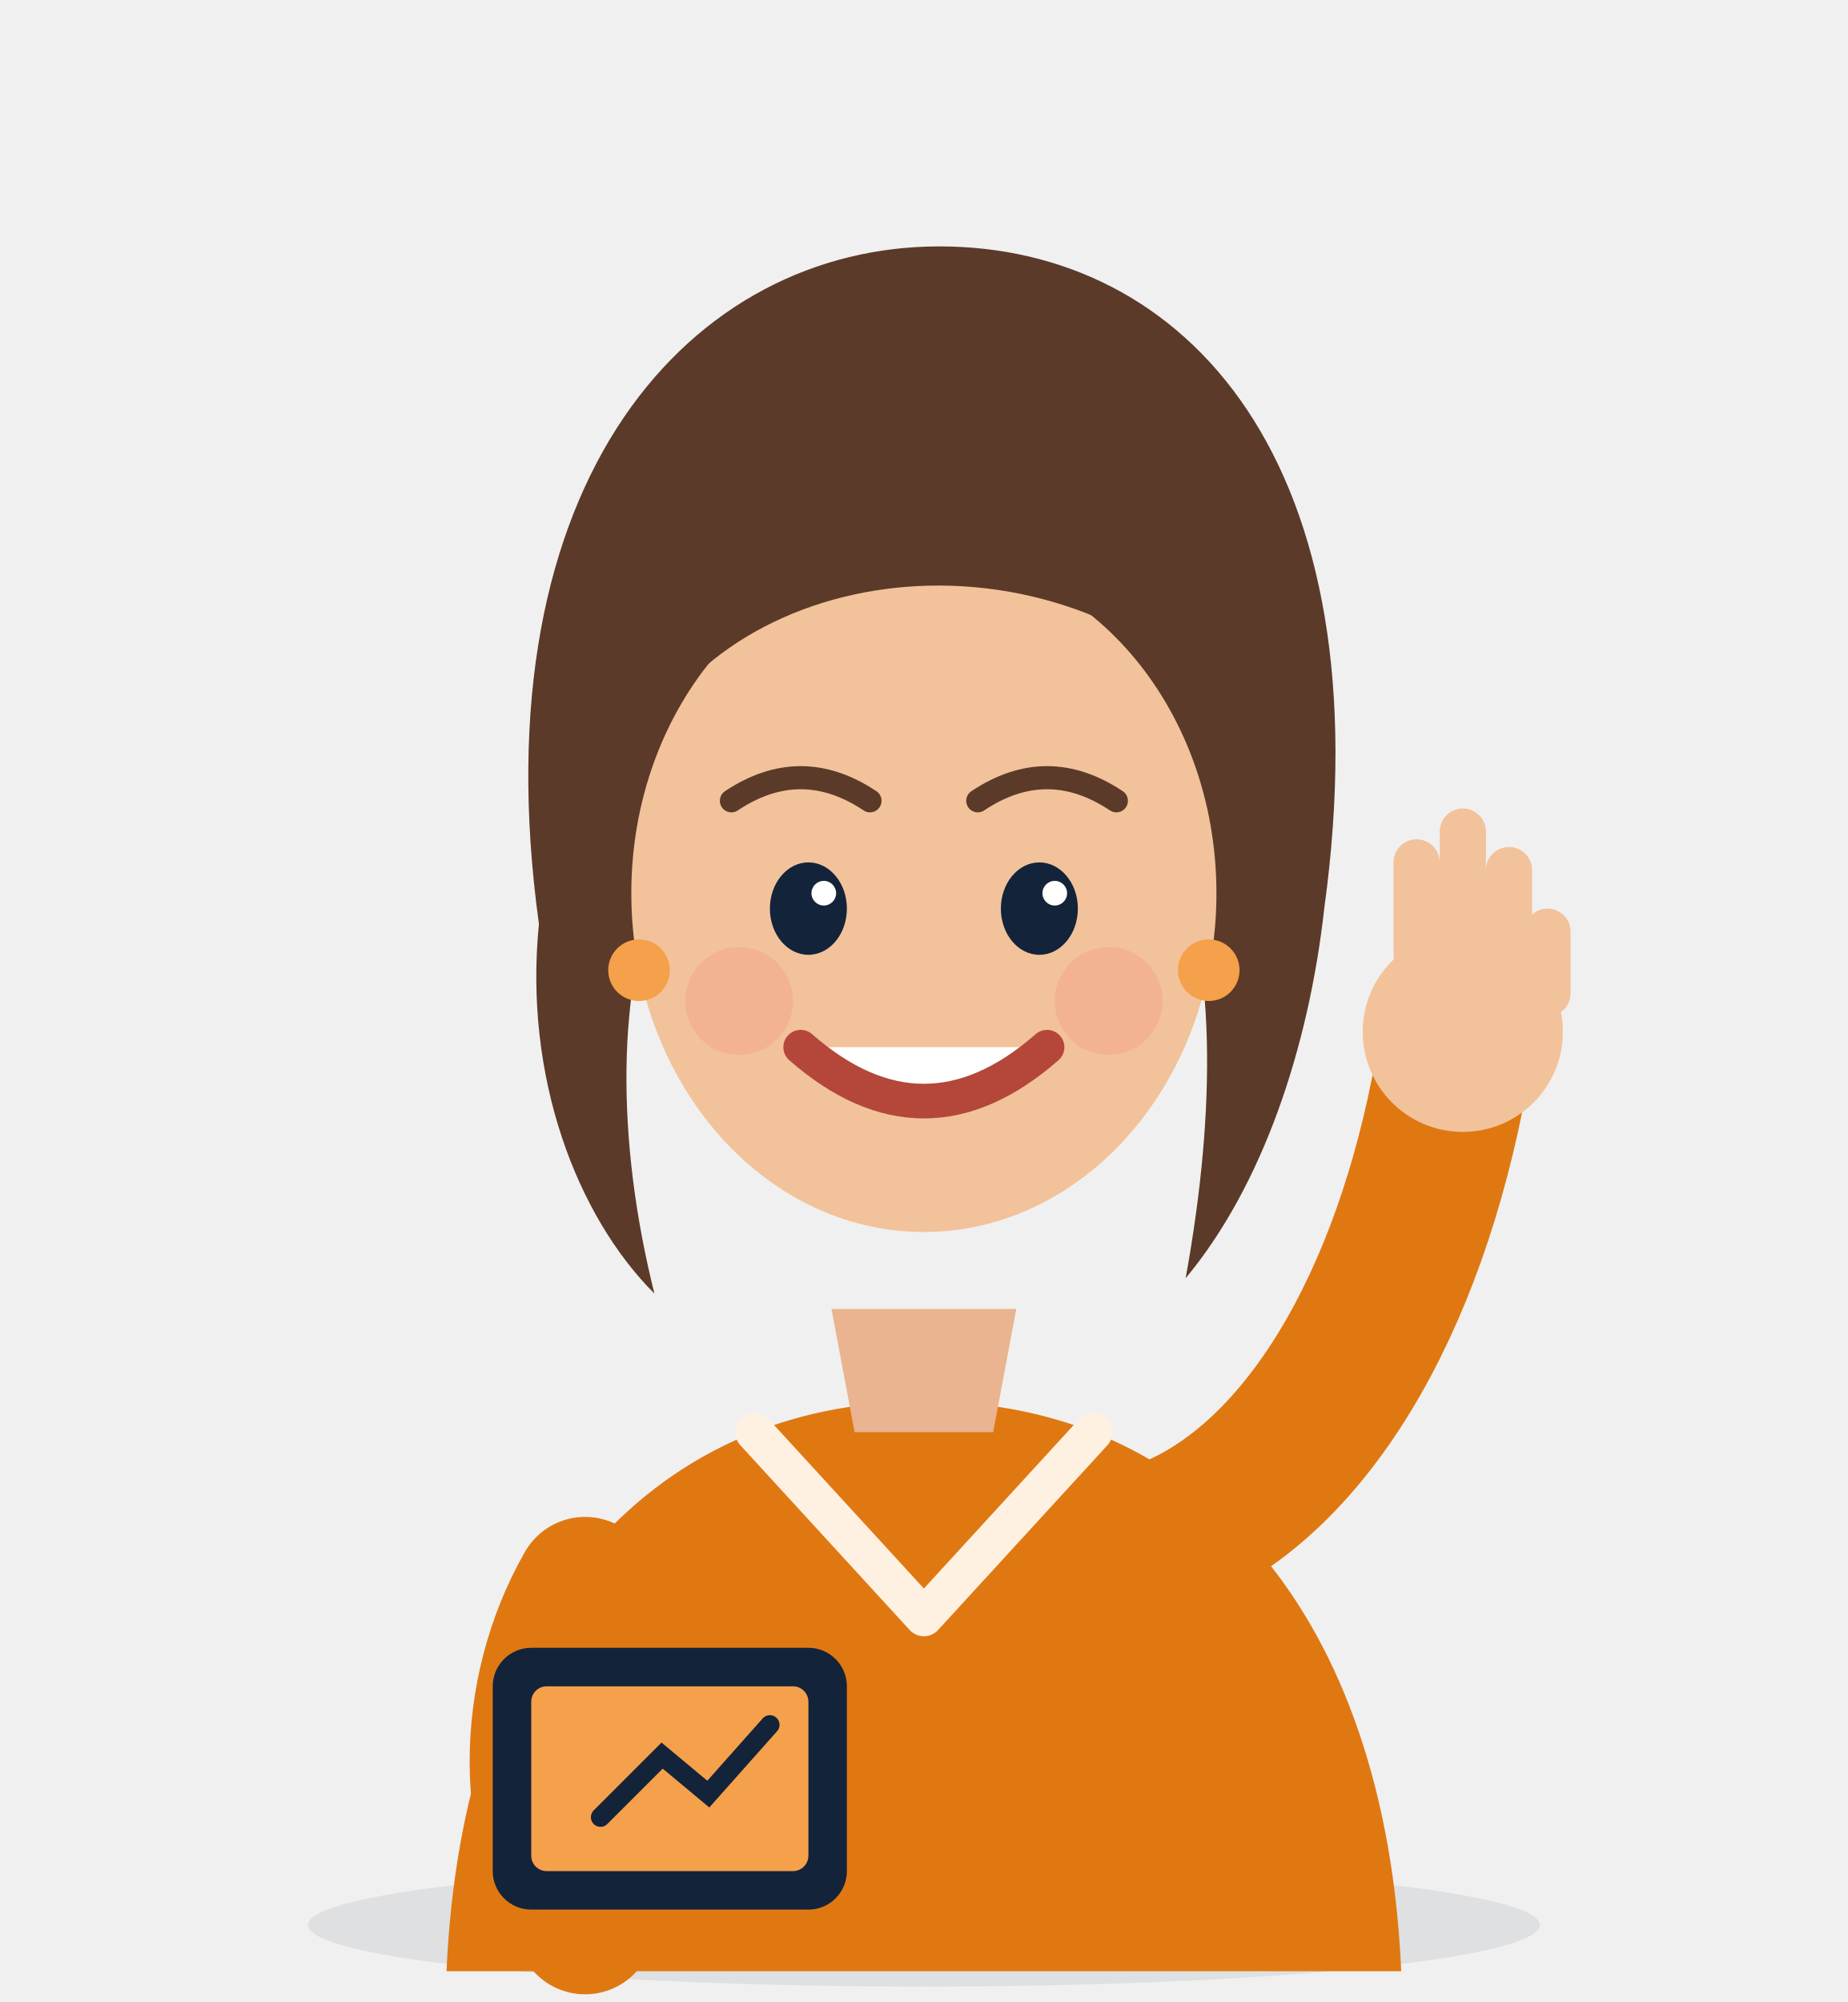
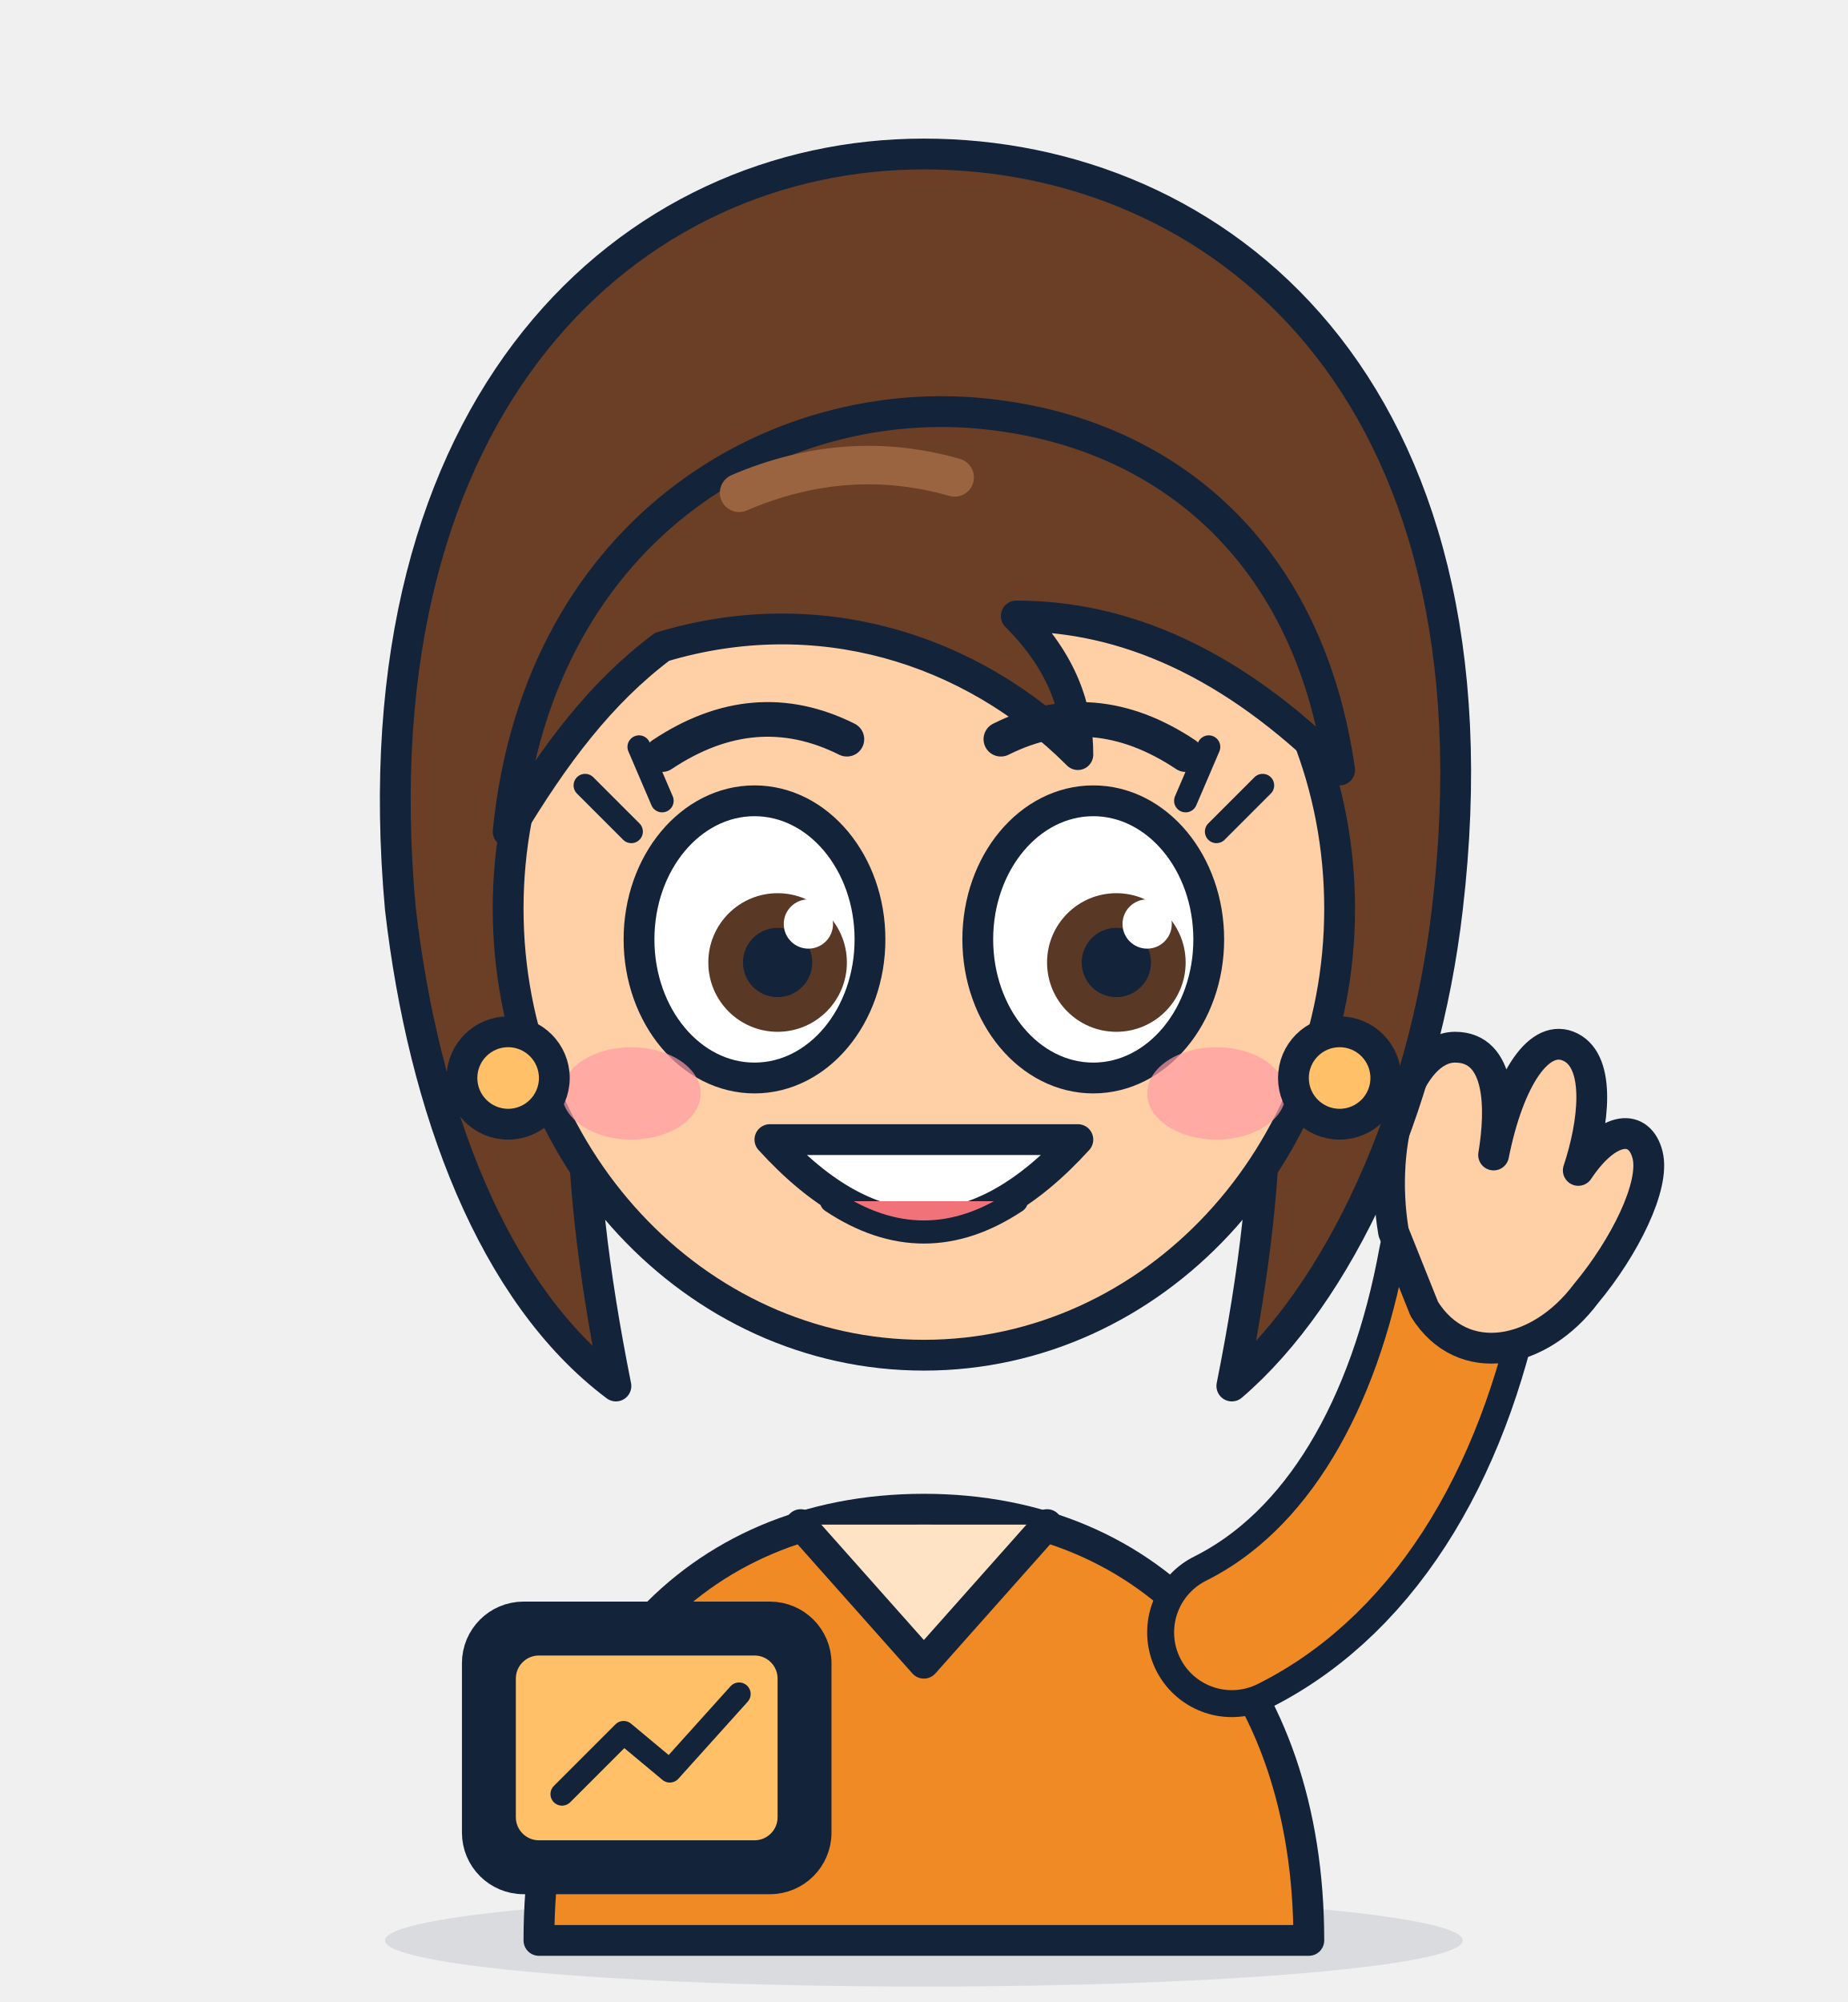
<svg xmlns="http://www.w3.org/2000/svg" viewBox="0 0 240 260" role="img" aria-label="Sofía, asesora virtual de inmobiliaria.pro">
-   <ellipse cx="120" cy="250" rx="80" ry="8" fill="#13233A" opacity=".08" />
-   <path d="M58 256c2-46 26-74 62-74s60 28 62 74z" fill="#E07812" />
-   <path d="M98 186l22 24 22-24" fill="none" stroke="#FFF1E2" stroke-width="5" stroke-linecap="round" stroke-linejoin="round" />
-   <path d="M150 200c18-6 32-28 38-58" stroke="#E07812" stroke-width="20" stroke-linecap="round" fill="none" />
-   <circle cx="190" cy="134" r="13" fill="#F2C29B" />
-   <path d="M184 124v-12M190 122v-14M196 124v-11M201 129v-8" stroke="#F2C29B" stroke-width="6" stroke-linecap="round" />
-   <path d="M76 206c-8 14-8 32 0 44" stroke="#E07812" stroke-width="18" stroke-linecap="round" fill="none" />
-   <rect x="64" y="214" width="46" height="34" rx="5" fill="#13233A" />
-   <rect x="69" y="219" width="36" height="24" rx="2" fill="#F5A04A" />
-   <path d="M78 236l8-8 6 5 8-9" stroke="#13233A" stroke-width="2.5" fill="none" stroke-linecap="round" />
-   <path d="M108 170h24l-3 16h-18z" fill="#E9B48F" />
-   <path d="M70 120c-8-58 20-88 52-88s58 28 50 86c-2 18-8 36-18 48 4-22 4-42-2-56-14 8-42 10-66 4-6 14-6 34-1 54-10-10-17-28-15-48z" fill="#5B3A29" />
-   <ellipse cx="120" cy="116" rx="38" ry="44" fill="#F2C29B" />
-   <path d="M82 100c10-26 52-34 78-8-6-22-24-34-42-34s-32 14-36 42z" fill="#5B3A29" />
-   <ellipse cx="105" cy="118" rx="5" ry="6" fill="#13233A" />
-   <ellipse cx="135" cy="118" rx="5" ry="6" fill="#13233A" />
-   <circle cx="107" cy="116" r="1.6" fill="#fff" />
-   <circle cx="137" cy="116" r="1.6" fill="#fff" />
-   <path d="M95 104q9-6 18 0M127 104q9-6 18 0" stroke="#5B3A29" stroke-width="3" fill="none" stroke-linecap="round" />
-   <path d="M104 136q16 14 32 0" stroke="#B4473A" stroke-width="4.5" fill="#fff" stroke-linecap="round" />
-   <circle cx="96" cy="130" r="7" fill="#F4A08A" opacity=".45" />
-   <circle cx="144" cy="130" r="7" fill="#F4A08A" opacity=".45" />
-   <circle cx="83" cy="126" r="4" fill="#F5A04A" />
-   <circle cx="157" cy="126" r="4" fill="#F5A04A" />
+   <g stroke="#13233A" stroke-width="4" stroke-linejoin="round" stroke-linecap="round">
+     <ellipse cx="120" cy="252" rx="70" ry="6" fill="#13233A" opacity=".1" stroke="none" />
+     <path d="M70 252c0-34 20-56 50-56s50 22 50 56z" fill="#F08A24" />
+     <path d="M104 198l16 18 16-18" fill="#FFE3C4" />
+     <path d="M160 212c16-8 26-26 30-48" fill="none" stroke-width="22" stroke="#13233A" />
+     <path d="M160 212c16-8 26-26 30-48" fill="none" stroke-width="15" stroke="#F08A24" />
+     <path d="M181 160c-2-12 2-24 8-24s6 8 5 14c2-10 6-16 10-14s3 10 1 16c4-6 8-6 9-2s-3 12-8 18c-6 8-16 10-21 2z" fill="#FFCFA6" />
+     <path d="M174 146l-8-6M178 138l-4-9" stroke-width="3" />
+     <rect x="62" y="210" width="44" height="34" rx="6" fill="#13233A" />
+     <rect x="67" y="215" width="34" height="24" rx="3" fill="#FFC067" stroke="none" />
+     <path d="M73 233l8-8 6 5 9-10" stroke-width="3" fill="none" />
+     <path d="M52 118c-6-66 30-98 68-98s76 30 68 98c-3 26-14 50-28 62 6-30 6-52-2-68-26 6-50 6-76 0-8 16-8 38-2 68-16-12-25-36-28-62z" fill="#6B3E26" />
+     <ellipse cx="120" cy="118" rx="54" ry="58" fill="#FFCFA6" />
+     <path d="M66 108c4-40 36-58 64-54 22 3 40 18 44 46-14-14-28-20-42-20 6 6 8 12 8 18-14-14-34-20-54-14-8 6-14 14-20 24z" fill="#6B3E26" />
+     <ellipse cx="98" cy="122" rx="15" ry="18" fill="#fff" />
+     <ellipse cx="142" cy="122" rx="15" ry="18" fill="#fff" />
+     <circle cx="101" cy="125" r="9" fill="#5A3826" stroke="none" />
+     <circle cx="145" cy="125" r="9" fill="#5A3826" stroke="none" />
+     <circle cx="101" cy="125" r="4.5" fill="#13233A" stroke="none" />
+     <circle cx="145" cy="125" r="4.5" fill="#13233A" stroke="none" />
+     <circle cx="105" cy="120" r="3.2" fill="#fff" stroke="none" />
+     <circle cx="149" cy="120" r="3.2" fill="#fff" stroke="none" />
+     <path d="M82 108l-6-6M86 104l-3-7M154 104l3-7M158 108l6-6" stroke-width="3" />
+     <path d="M86 98q12-8 24-2M130 96q12-6 24 2" stroke-width="4.5" fill="none" />
+     <path d="M100 148q20 22 40 0z" fill="#fff" />
+     <path d="M108 156q12 8 24 0" stroke-width="3" fill="#F2727A" />
+     <ellipse cx="82" cy="142" rx="9" ry="6" fill="#FF9AA2" opacity=".7" stroke="none" />
+     <ellipse cx="158" cy="142" rx="9" ry="6" fill="#FF9AA2" opacity=".7" stroke="none" />
+     <circle cx="66" cy="140" r="6" fill="#FFC067" />
+     <circle cx="174" cy="140" r="6" fill="#FFC067" />
+     <path d="M96 64q14-6 28-2" stroke="#9A6440" stroke-width="5" fill="none" />
+   </g>
</svg>
